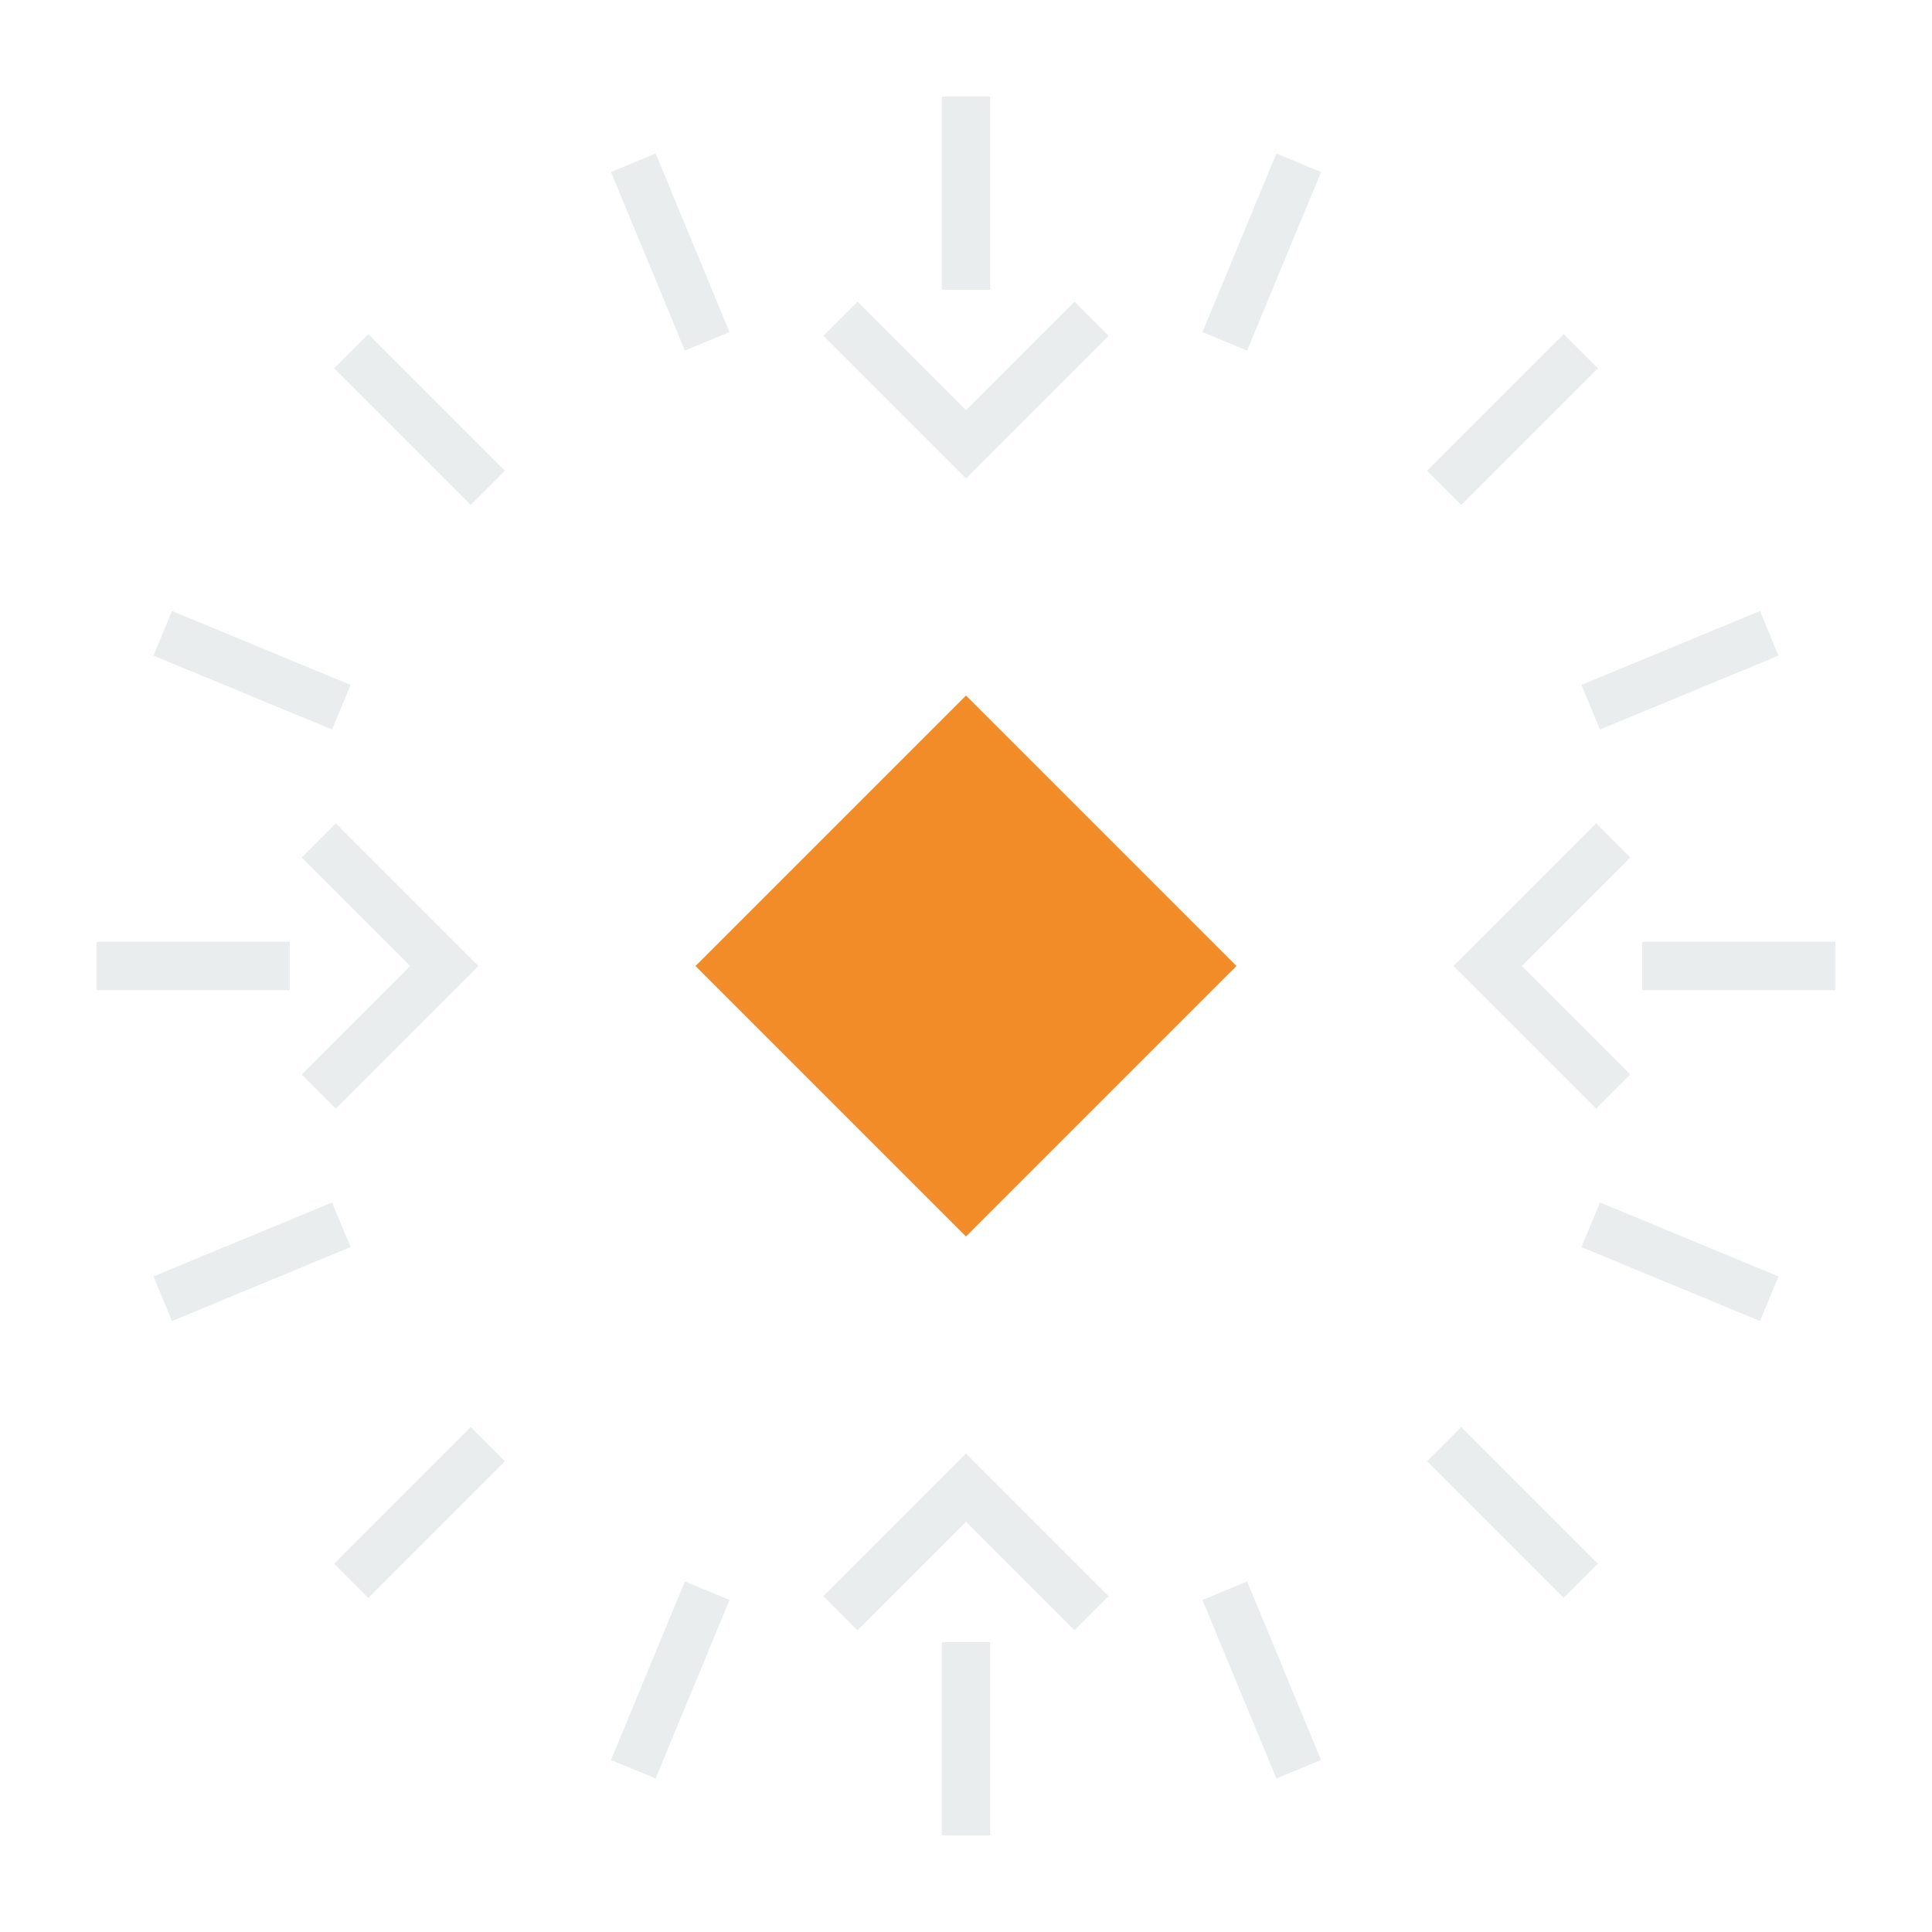
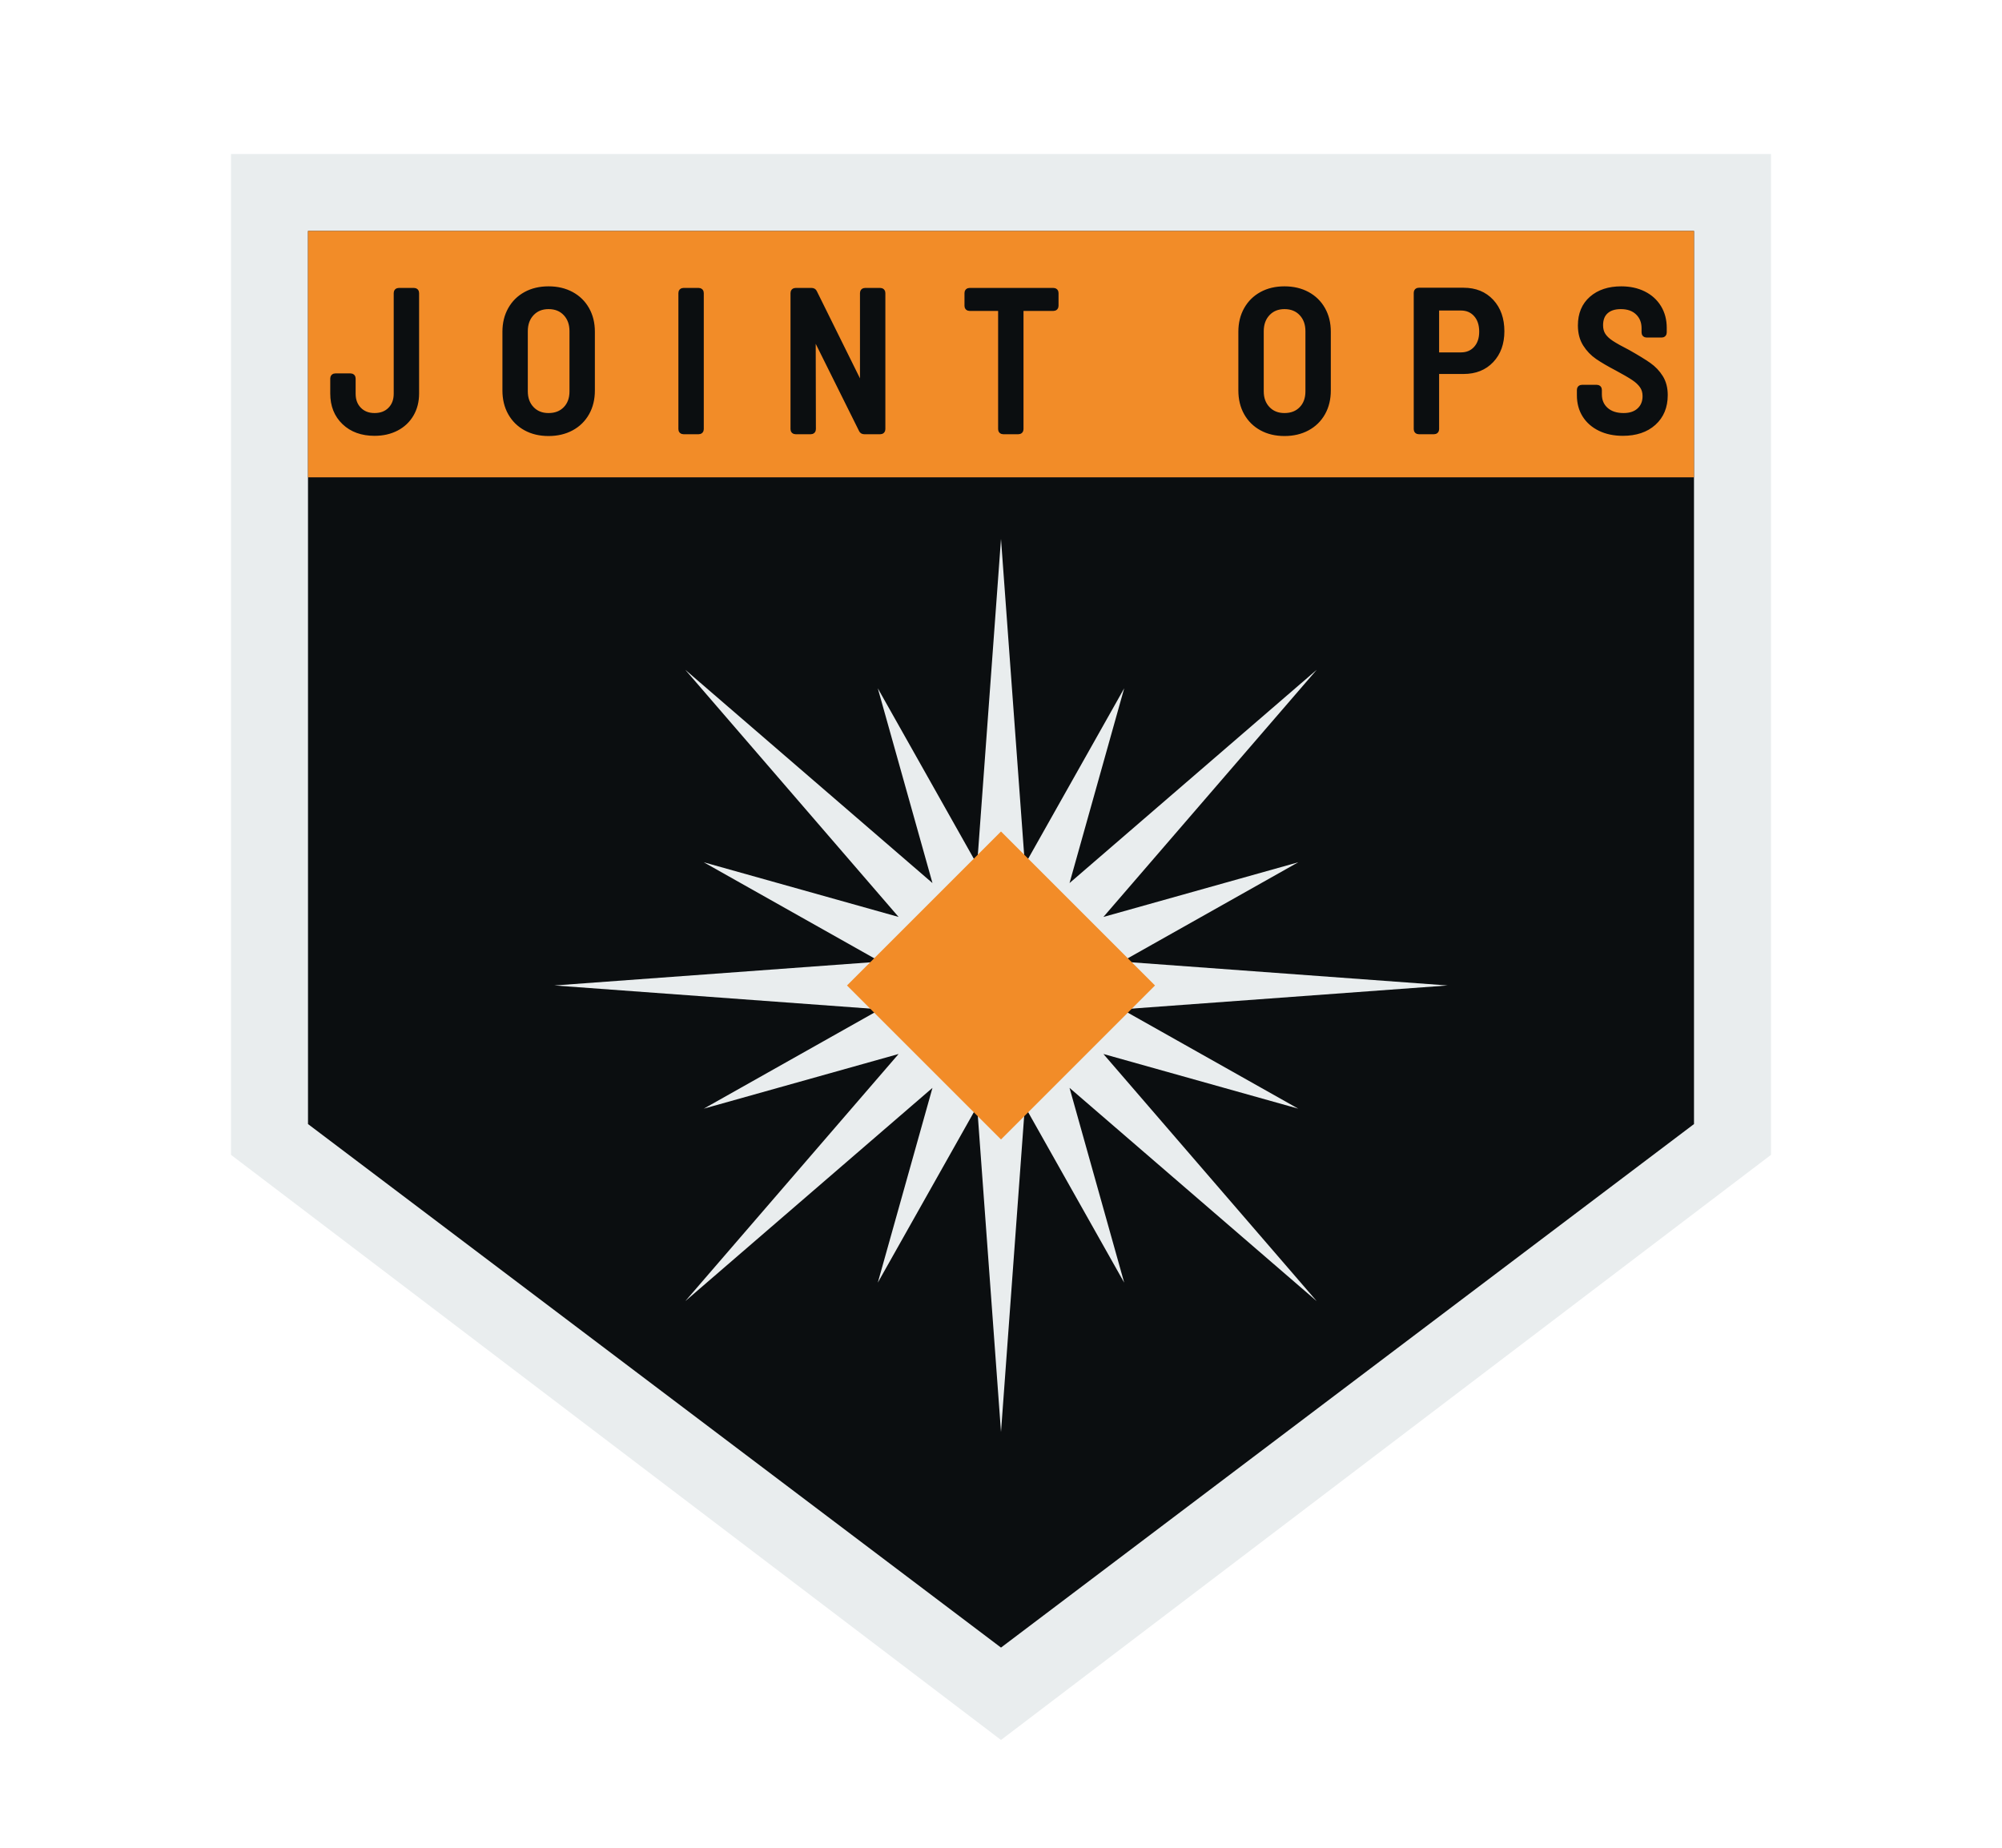
- <svg xmlns="http://www.w3.org/2000/svg" viewBox="0 0 200 200" width="200" height="200" role="img" aria-label="Joint Operations">
-   <line x1="100.00" y1="30.00" x2="100.00" y2="10.00" stroke="#e9edee" stroke-width="5" />
-   <line x1="126.79" y1="35.33" x2="134.44" y2="16.85" stroke="#e9edee" stroke-width="5" />
-   <line x1="149.50" y1="50.50" x2="163.64" y2="36.36" stroke="#e9edee" stroke-width="5" />
-   <line x1="164.67" y1="73.21" x2="183.15" y2="65.56" stroke="#e9edee" stroke-width="5" />
-   <line x1="170.00" y1="100.00" x2="190.00" y2="100.00" stroke="#e9edee" stroke-width="5" />
-   <line x1="164.67" y1="126.79" x2="183.15" y2="134.44" stroke="#e9edee" stroke-width="5" />
-   <line x1="149.50" y1="149.50" x2="163.64" y2="163.64" stroke="#e9edee" stroke-width="5" />
-   <line x1="126.79" y1="164.67" x2="134.44" y2="183.15" stroke="#e9edee" stroke-width="5" />
-   <line x1="100.00" y1="170.00" x2="100.00" y2="190.00" stroke="#e9edee" stroke-width="5" />
-   <line x1="73.21" y1="164.67" x2="65.56" y2="183.15" stroke="#e9edee" stroke-width="5" />
-   <line x1="50.50" y1="149.50" x2="36.36" y2="163.64" stroke="#e9edee" stroke-width="5" />
-   <line x1="35.33" y1="126.79" x2="16.85" y2="134.44" stroke="#e9edee" stroke-width="5" />
-   <line x1="30.00" y1="100.00" x2="10.00" y2="100.00" stroke="#e9edee" stroke-width="5" />
-   <line x1="35.33" y1="73.21" x2="16.85" y2="65.56" stroke="#e9edee" stroke-width="5" />
-   <line x1="50.50" y1="50.50" x2="36.36" y2="36.36" stroke="#e9edee" stroke-width="5" />
-   <line x1="73.21" y1="35.33" x2="65.56" y2="16.85" stroke="#e9edee" stroke-width="5" />
-   <path d="M87 33 L100 46 L113 33" transform="rotate(0 100 100)" fill="none" stroke="#e9edee" stroke-width="5" />
-   <path d="M87 33 L100 46 L113 33" transform="rotate(90 100 100)" fill="none" stroke="#e9edee" stroke-width="5" />
-   <path d="M87 33 L100 46 L113 33" transform="rotate(180 100 100)" fill="none" stroke="#e9edee" stroke-width="5" />
-   <path d="M87 33 L100 46 L113 33" transform="rotate(270 100 100)" fill="none" stroke="#e9edee" stroke-width="5" />
-   <polygon points="100,72 128,100 100,128 72,100" fill="#f28c28" />
+ <svg xmlns="http://www.w3.org/2000/svg" viewBox="0 0 260 240" width="260" height="240" role="img" aria-label="Joint Operations">
+   <polygon points="30.0,20.0 230.0,20.0 230.0,150.0 130.0,226.0 30.0,150.0" fill="#e9edee" />
+   <polygon points="40.0,30.0 220.0,30.0 220.0,146.0 130.0,214.0 40.0,146.0" fill="#0b0e10" />
+   <polygon points="40.0,30.0 220.0,30.0 220.0,62.0 40.0,62.0" fill="#f28c28" />
+   <path d="M43.29 51.112V49.162Q43.29 48.902 43.55 48.902H45.526Q45.786 48.902 45.786 49.162V51.138Q45.786 52.438 46.579 53.244Q47.372 54.05 48.646 54.05Q49.946 54.05 50.739 53.244Q51.532 52.438 51.532 51.138V38.06Q51.532 37.8 51.792 37.8H53.768Q54.028 37.8 54.028 38.06V51.112Q54.028 52.62 53.352 53.777Q52.676 54.934 51.454 55.571Q50.232 56.208 48.646 56.208Q46.228 56.208 44.759 54.804Q43.29 53.4 43.29 51.112Z M65.65 50.722V43.078Q65.65 41.466 66.352 40.218Q67.054 38.97 68.315 38.281Q69.576 37.592 71.24 37.592Q72.904 37.592 74.178 38.281Q75.452 38.97 76.154 40.218Q76.856 41.466 76.856 43.078V50.722Q76.856 52.36 76.154 53.608Q75.452 54.856 74.178 55.545Q72.904 56.234 71.24 56.234Q69.576 56.234 68.315 55.545Q67.054 54.856 66.352 53.608Q65.65 52.36 65.65 50.722ZM74.36 50.826V43.026Q74.36 41.57 73.502 40.66Q72.644 39.75 71.24 39.75Q69.862 39.75 69.004 40.66Q68.146 41.57 68.146 43.026V50.826Q68.146 52.256 69.004 53.153Q69.862 54.05 71.24 54.05Q72.644 54.05 73.502 53.166Q74.36 52.282 74.36 50.826Z M88.504 55.74V38.06Q88.504 37.8 88.764 37.8H90.74Q91.0 37.8 91.0 38.06V55.74Q91.0 56.0 90.74 56.0H88.764Q88.504 56.0 88.504 55.74Z M112.346 37.8H114.322Q114.582 37.8 114.582 38.06V55.74Q114.582 56.0 114.322 56.0H112.242Q112.008 56.0 111.93 55.818L105.664 43.208Q105.612 43.156 105.573 43.156Q105.534 43.156 105.534 43.234L105.56 55.74Q105.56 56.0 105.3 56.0H103.324Q103.064 56.0 103.064 55.74V38.06Q103.064 37.8 103.324 37.8H105.404Q105.638 37.8 105.716 37.982L111.956 50.592Q112.008 50.644 112.047 50.644Q112.086 50.644 112.086 50.566V38.06Q112.086 37.8 112.346 37.8Z M137.072 38.06V39.724Q137.072 39.984 136.812 39.984H132.626Q132.522 39.984 132.522 40.088V55.74Q132.522 56.0 132.262 56.0H130.286Q130.026 56.0 130.026 55.74V40.088Q130.026 39.984 129.922 39.984H125.918Q125.658 39.984 125.658 39.724V38.06Q125.658 37.8 125.918 37.8H136.812Q137.072 37.8 137.072 38.06Z  M161.226 50.722V43.078Q161.226 41.466 161.928 40.218Q162.63 38.97 163.891 38.281Q165.152 37.592 166.816 37.592Q168.48 37.592 169.754 38.281Q171.028 38.97 171.73 40.218Q172.432 41.466 172.432 43.078V50.722Q172.432 52.36 171.73 53.608Q171.028 54.856 169.754 55.545Q168.48 56.234 166.816 56.234Q165.152 56.234 163.891 55.545Q162.63 54.856 161.928 53.608Q161.226 52.36 161.226 50.722ZM169.936 50.826V43.026Q169.936 41.57 169.078 40.66Q168.22 39.75 166.816 39.75Q165.438 39.75 164.58 40.66Q163.722 41.57 163.722 43.026V50.826Q163.722 52.256 164.58 53.153Q165.438 54.05 166.816 54.05Q168.22 54.05 169.078 53.166Q169.936 52.282 169.936 50.826Z M194.974 43.026Q194.974 45.34 193.635 46.757Q192.296 48.174 190.086 48.174H186.602Q186.498 48.174 186.498 48.278V55.74Q186.498 56.0 186.238 56.0H184.262Q184.002 56.0 184.002 55.74V38.034Q184.002 37.774 184.262 37.774H190.086Q192.296 37.774 193.635 39.217Q194.974 40.66 194.974 43.026ZM192.504 43.078Q192.504 41.648 191.737 40.79Q190.97 39.932 189.722 39.932H186.602Q186.498 39.932 186.498 40.036V46.068Q186.498 46.172 186.602 46.172H189.722Q190.97 46.172 191.737 45.327Q192.504 44.482 192.504 43.078Z M205.192 51.346V50.644Q205.192 50.384 205.452 50.384H207.376Q207.636 50.384 207.636 50.644V51.216Q207.636 52.49 208.507 53.27Q209.378 54.05 210.86 54.05Q212.186 54.05 212.953 53.335Q213.72 52.62 213.72 51.45Q213.72 50.67 213.33 50.098Q212.94 49.526 212.199 49.032Q211.458 48.538 210.054 47.784Q208.468 46.952 207.519 46.302Q206.57 45.652 205.946 44.664Q205.322 43.676 205.322 42.272Q205.322 40.088 206.752 38.84Q208.182 37.592 210.548 37.592Q212.186 37.592 213.434 38.216Q214.682 38.84 215.371 39.971Q216.06 41.102 216.06 42.584V43.182Q216.06 43.442 215.8 43.442H213.85Q213.59 43.442 213.59 43.182V42.636Q213.59 41.362 212.758 40.556Q211.926 39.75 210.496 39.75Q209.222 39.75 208.507 40.4Q207.792 41.05 207.792 42.246Q207.792 43.026 208.143 43.572Q208.494 44.118 209.222 44.599Q209.95 45.08 211.38 45.808Q213.174 46.822 214.097 47.472Q215.02 48.122 215.605 49.058Q216.19 49.994 216.19 51.32Q216.19 53.556 214.721 54.882Q213.252 56.208 210.756 56.208Q209.092 56.208 207.831 55.597Q206.57 54.986 205.881 53.894Q205.192 52.802 205.192 51.346Z" fill="#0b0e10" stroke="#0b0e10" stroke-width=".8" />
+   <polygon points="130.0,70.0 133.1,112.3 146.0,89.4 138.9,114.7 171.0,87.0 143.3,119.1 168.6,112.0 145.7,124.9 188.0,128.0 145.7,131.1 168.6,144.0 143.3,136.9 171.0,169.0 138.9,141.3 146.0,166.6 133.1,143.7 130.0,186.0 126.9,143.7 114.0,166.6 121.1,141.3 89.0,169.0 116.7,136.9 91.4,144.0 114.3,131.1 72.0,128.0 114.3,124.9 91.4,112.0 116.7,119.1 89.0,87.0 121.1,114.7 114.0,89.4 126.9,112.3" fill="#e9edee" />
+   <polygon points="130.0,108.0 150.0,128.0 130.0,148.0 110.0,128.0" fill="#f28c28" />
</svg>
